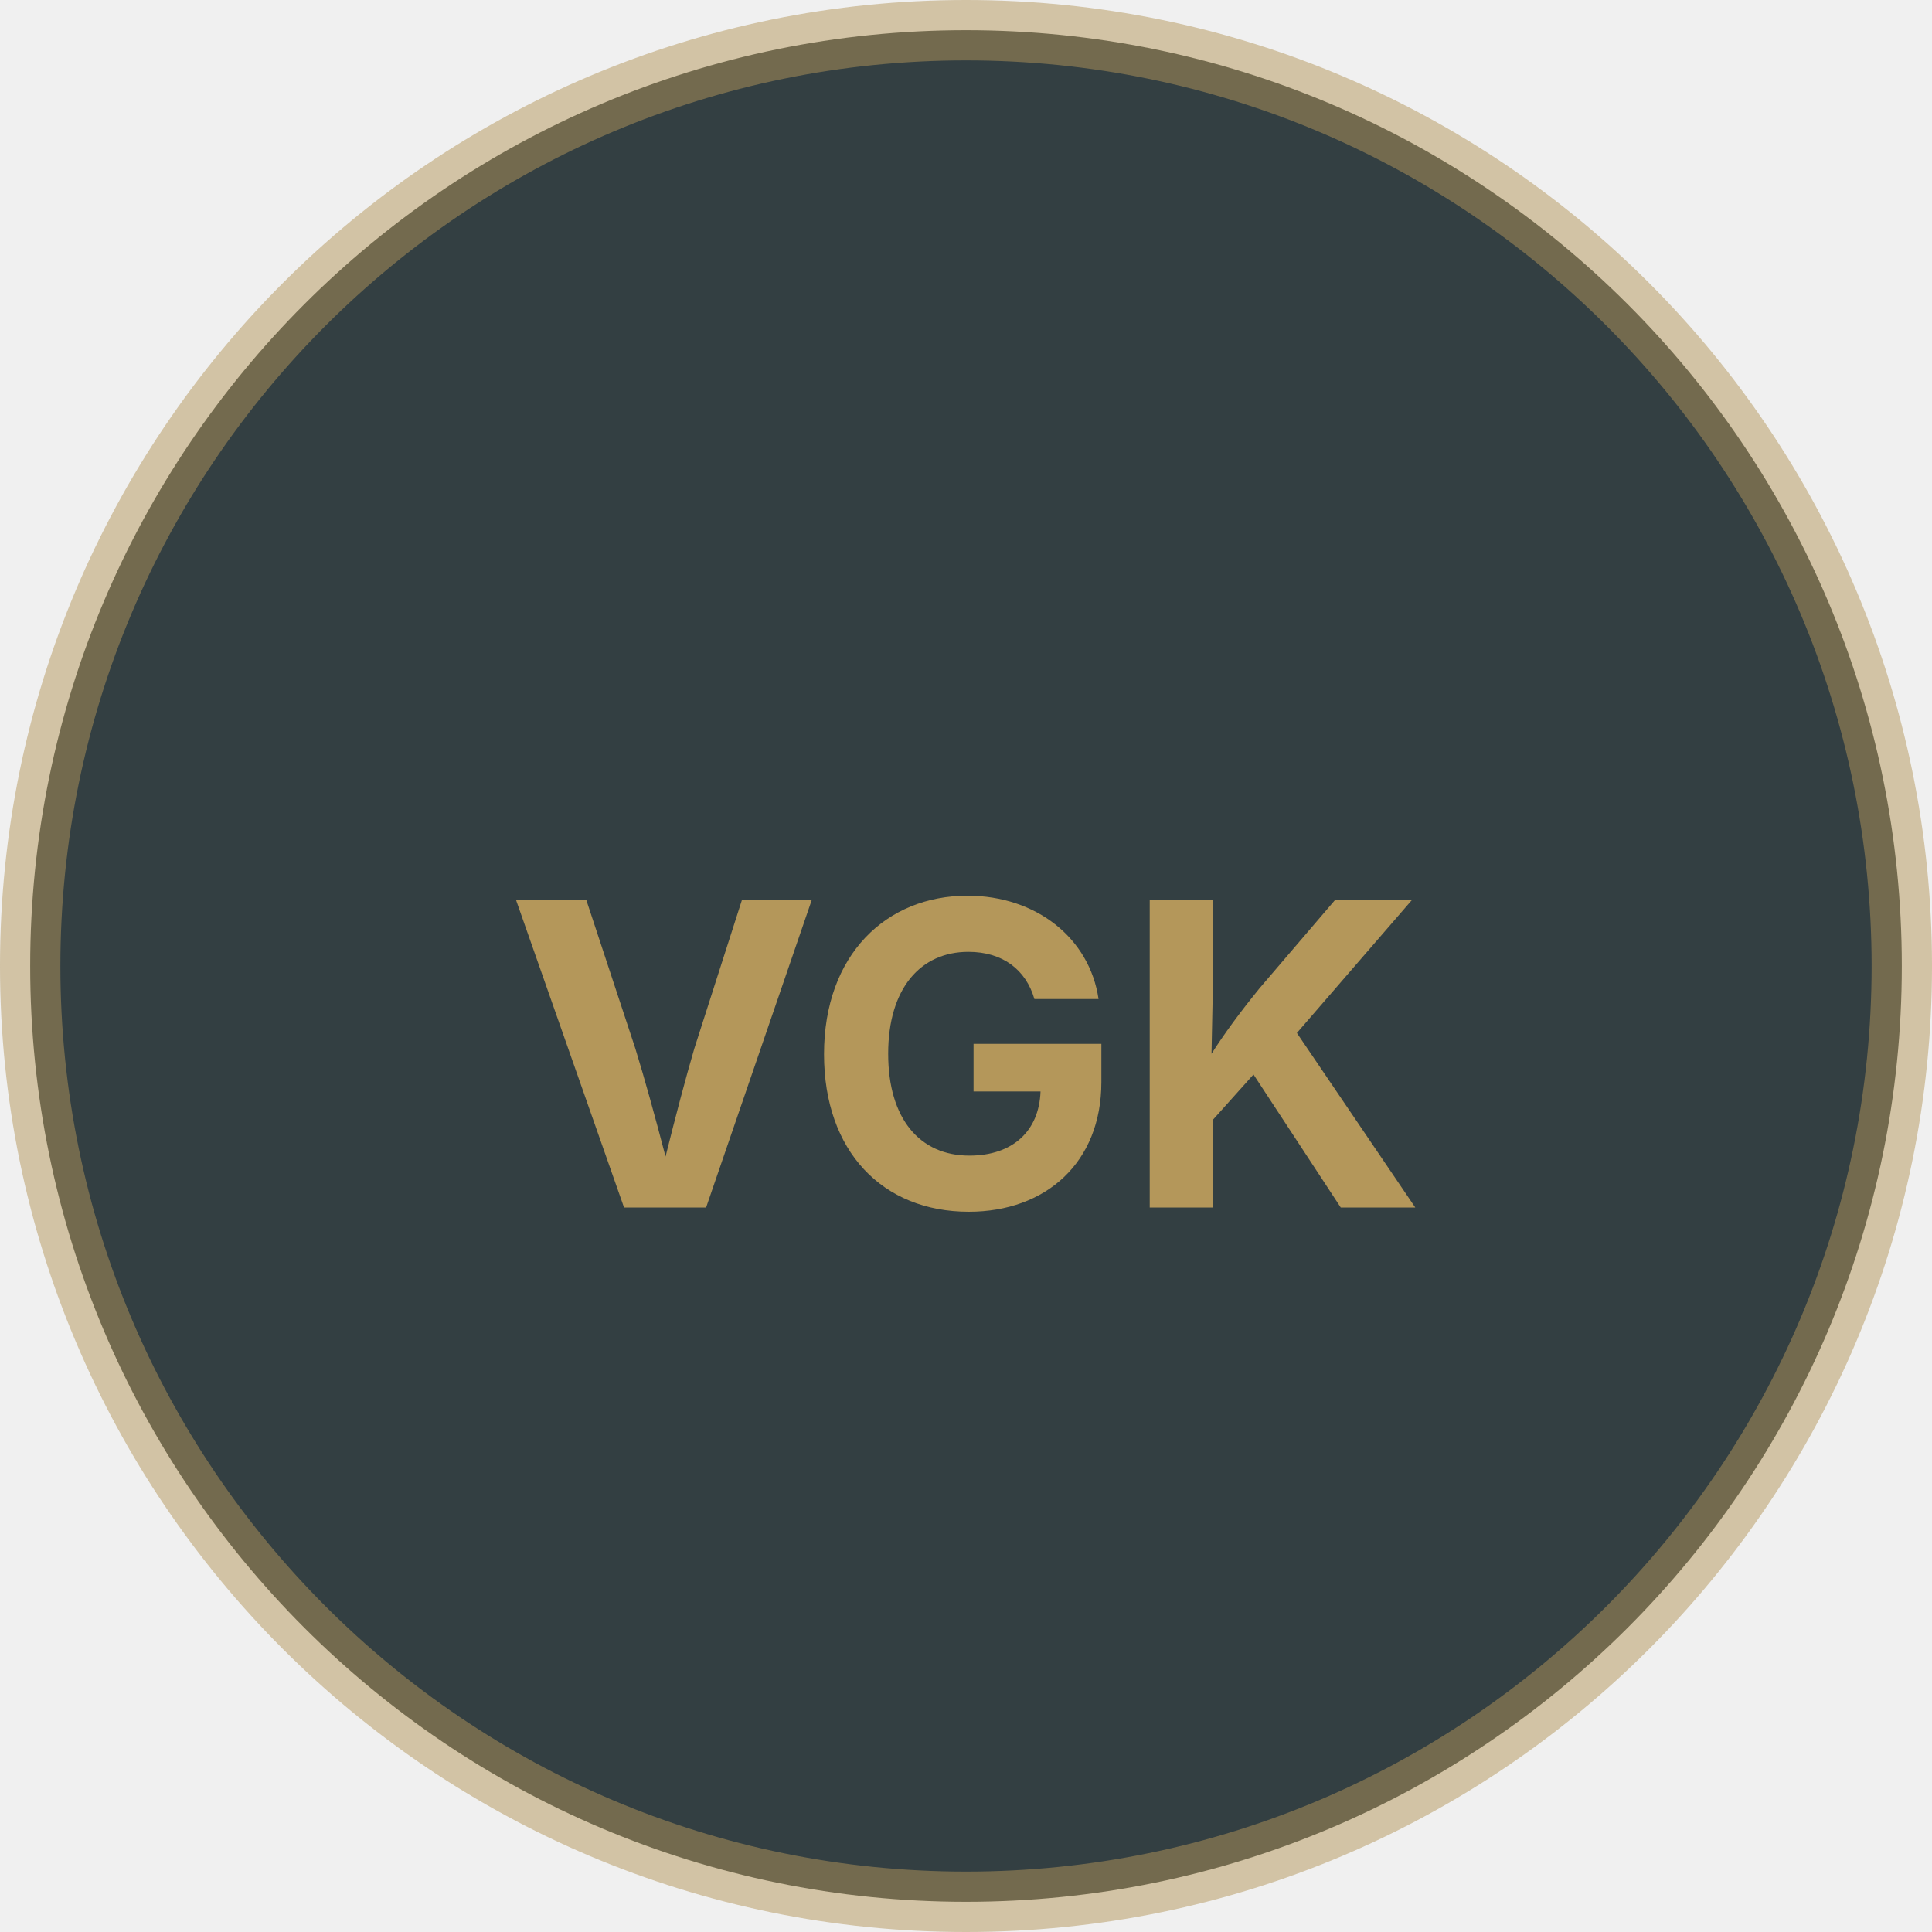
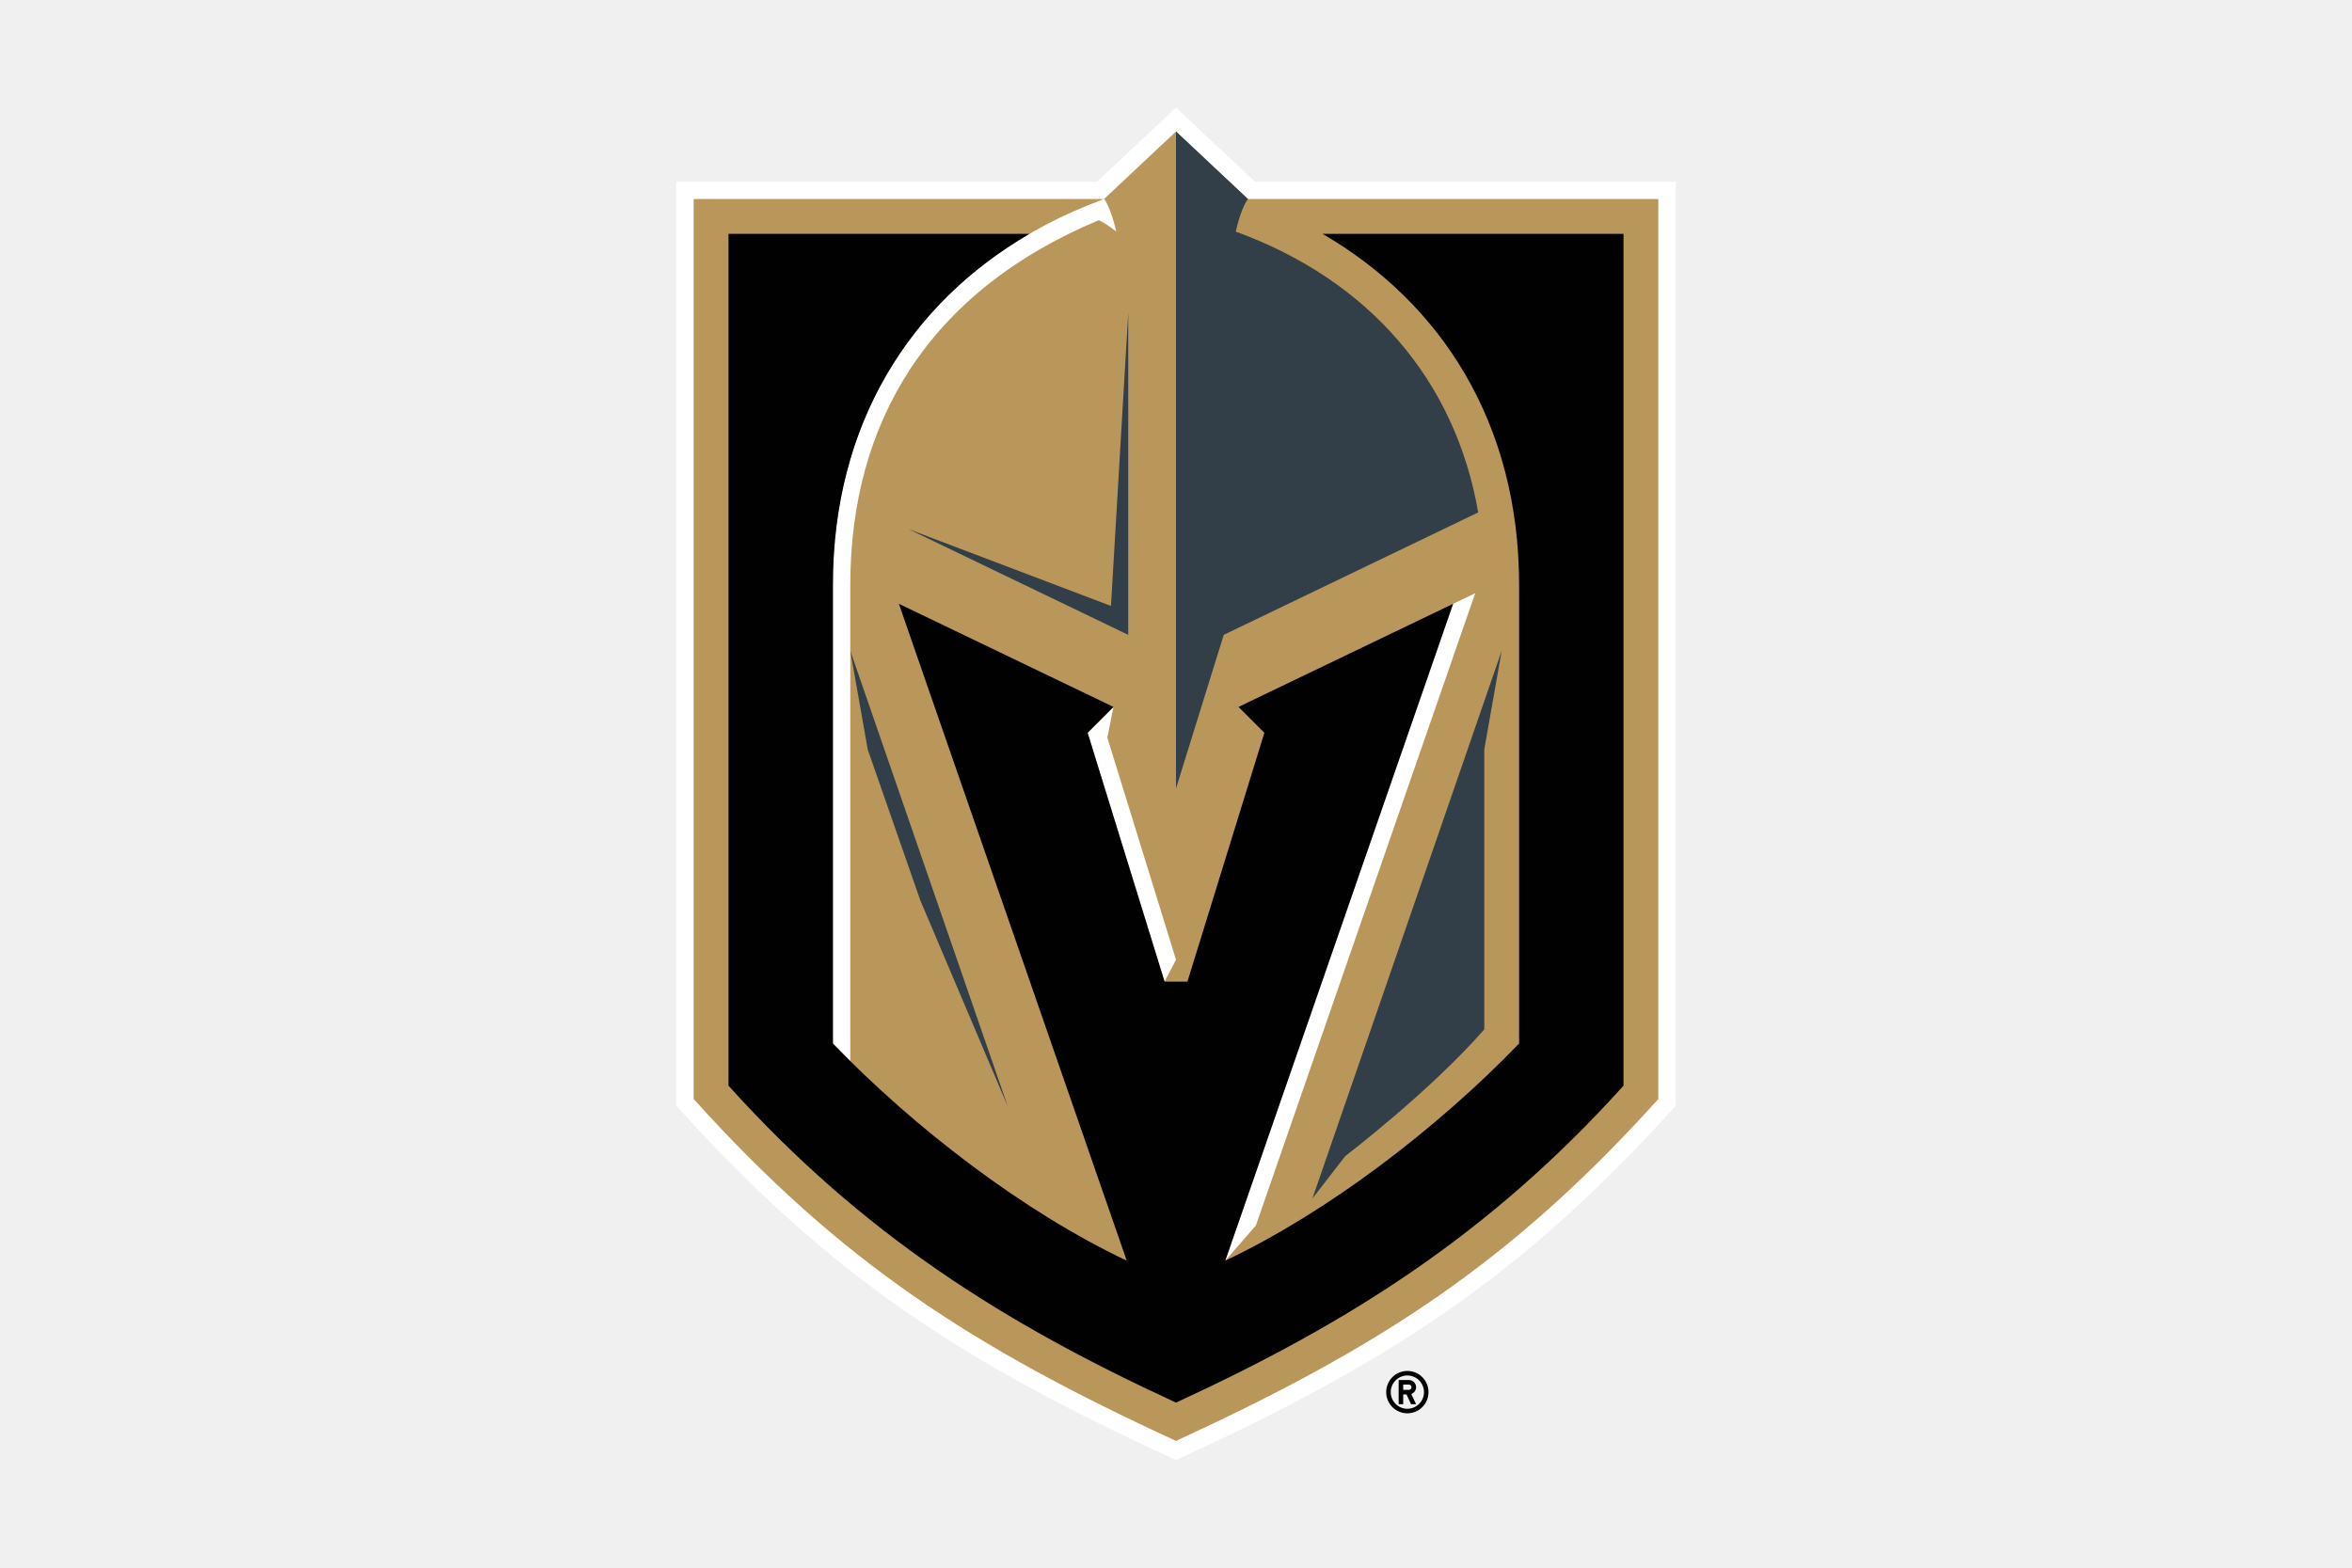
- <svg xmlns="http://www.w3.org/2000/svg" viewBox="0 0 64 64" role="img" aria-label="Vegas Golden Knights">
-   <circle cx="32" cy="32" r="31" fill="#333F42" />
-   <circle cx="32" cy="32" r="31" fill="none" stroke="rgba(180,151,90,0.5)" stroke-width="2" />
-   <text x="32" y="40" text-anchor="middle" font-family="system-ui,-apple-system,sans-serif" font-size="14" font-weight="700" fill="#B4975A">VGK</text>
+ <svg xmlns="http://www.w3.org/2000/svg" viewBox="0 0 960 640">
+   <path fill="#010101" d="M583.062 568.33c0-4.774-3.845-8.651-8.629-8.651-4.766 0-8.644 3.877-8.644 8.652s3.878 8.647 8.644 8.647c4.784 0 8.629-3.871 8.629-8.647m-15.411 0c0-3.754 3.034-6.797 6.782-6.797s6.783 3.043 6.783 6.798c0 3.74-3.035 6.792-6.783 6.792s-6.782-3.052-6.782-6.792" />
+   <path fill="#010101" d="m577.996 573.268-1.96-4.177c1.132-.403 1.96-1.507 1.96-2.767a2.95 2.95 0 0 0-2.949-2.946h-4.167v9.89h1.864v-4.007h1.335l1.869 4.007zm-2.949-5.87h-2.303v-2.144h2.303c.617 0 1.085.479 1.085 1.07 0 .6-.468 1.075-1.085 1.075" />
+   <path fill="#fff" d="M512.19 74.155 480 43.935s-26.653 25.02-32.189 30.22H276.035V451.41C340.161 522.497 393.997 556.45 480 596.066c85.835-39.538 139.732-73.451 203.965-144.655V74.155z" />
+   <path fill="#b9975b" d="M509.374 81.259c-.298-.294-29.375-27.583-29.375-27.583s-29.075 27.29-29.374 27.583H283.137v367.423C343.223 515.307 396.79 549.912 480 588.247c83.032-38.253 136.588-72.732 196.862-139.565V81.259zM347.059 238.85v194.346a433 433 0 0 1-7.101-7.18V238.853c0-79.242 45.581-133.864 110.653-157.58.787.55 2.189 3.998 2.533 4.895 1.009 2.633 1.832 5.614 2.476 8.385 0 0-3.555-2.973-7.1-4.674-69.487 29.032-101.461 82.522-101.461 148.973zm128.277 161.895-31.411-101.594 10.557-10.557-2.507 12.55L480 391.79zm37.274 99.544-12.496 14.36 92.993-268.147 9.022-4.335z" />
+   <path fill="#010101" d="M662.657 95.464v347.76C607.783 504.072 550.285 540.223 480 572.607c-70.286-32.384-127.784-68.535-182.658-129.383V95.464h122.857c-48.42 28.168-80.242 77.183-80.242 143.388v187.164c33.017 34.218 77.644 68.654 119.929 88.634l-92.997-268.146 87.593 42.09-10.557 10.559 31.411 101.594h9.328l31.411-101.594-10.558-10.557 87.591-42.092-92.995 268.145c41.998-19.844 86.649-54.142 119.929-88.633V238.852c0-66.205-31.822-115.22-80.242-143.388z" />
+   <path fill="#333f48" d="M504.38 94.55c2.493-10.733 5.008-13.278 5.008-13.278q-14.69-13.802-29.389-27.598v268.229l19.492-62.73 103.855-49.978c-9.275-53.7-44.262-94.707-98.966-114.645m108.56 171.116-77.275 223.637 13.392-17.298s35.216-26.957 56.78-51.783v-114.27zm-265.881 0L411.37 451.78l-35.751-84.247-21.457-61.581zm106.399-18.296-82.707-31.39 89.757 43.194V127.74z" />
</svg>
